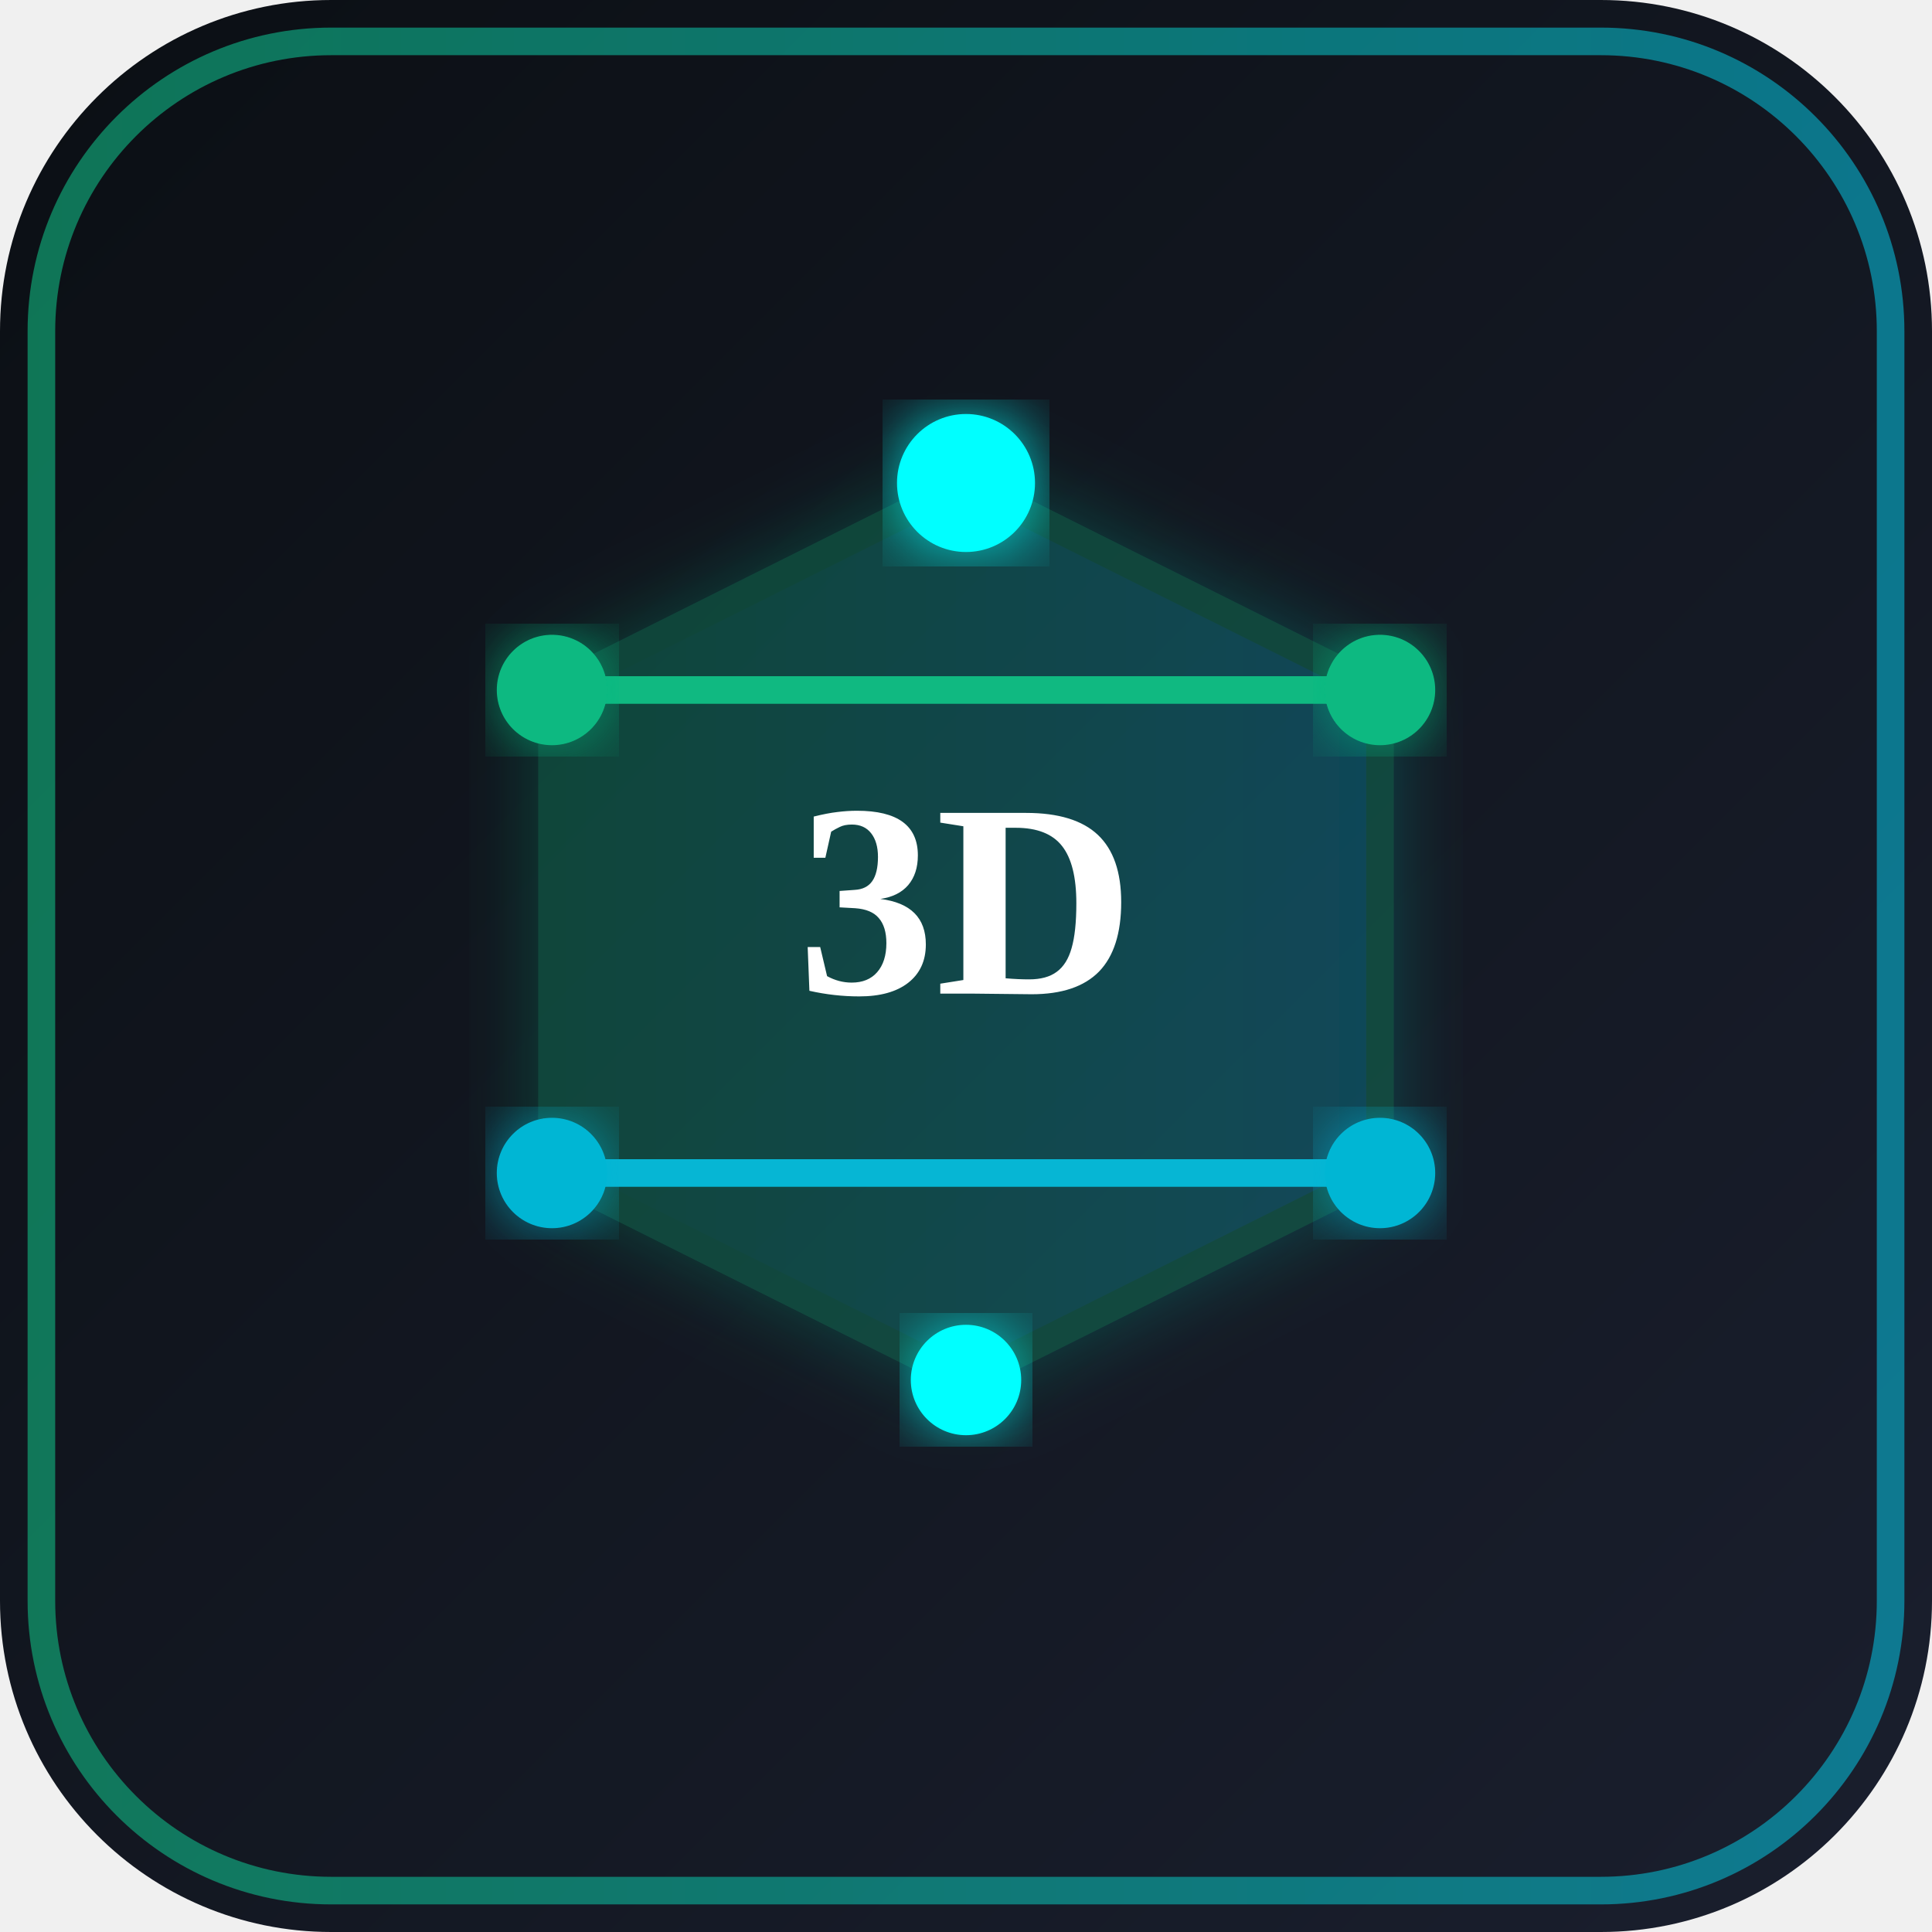
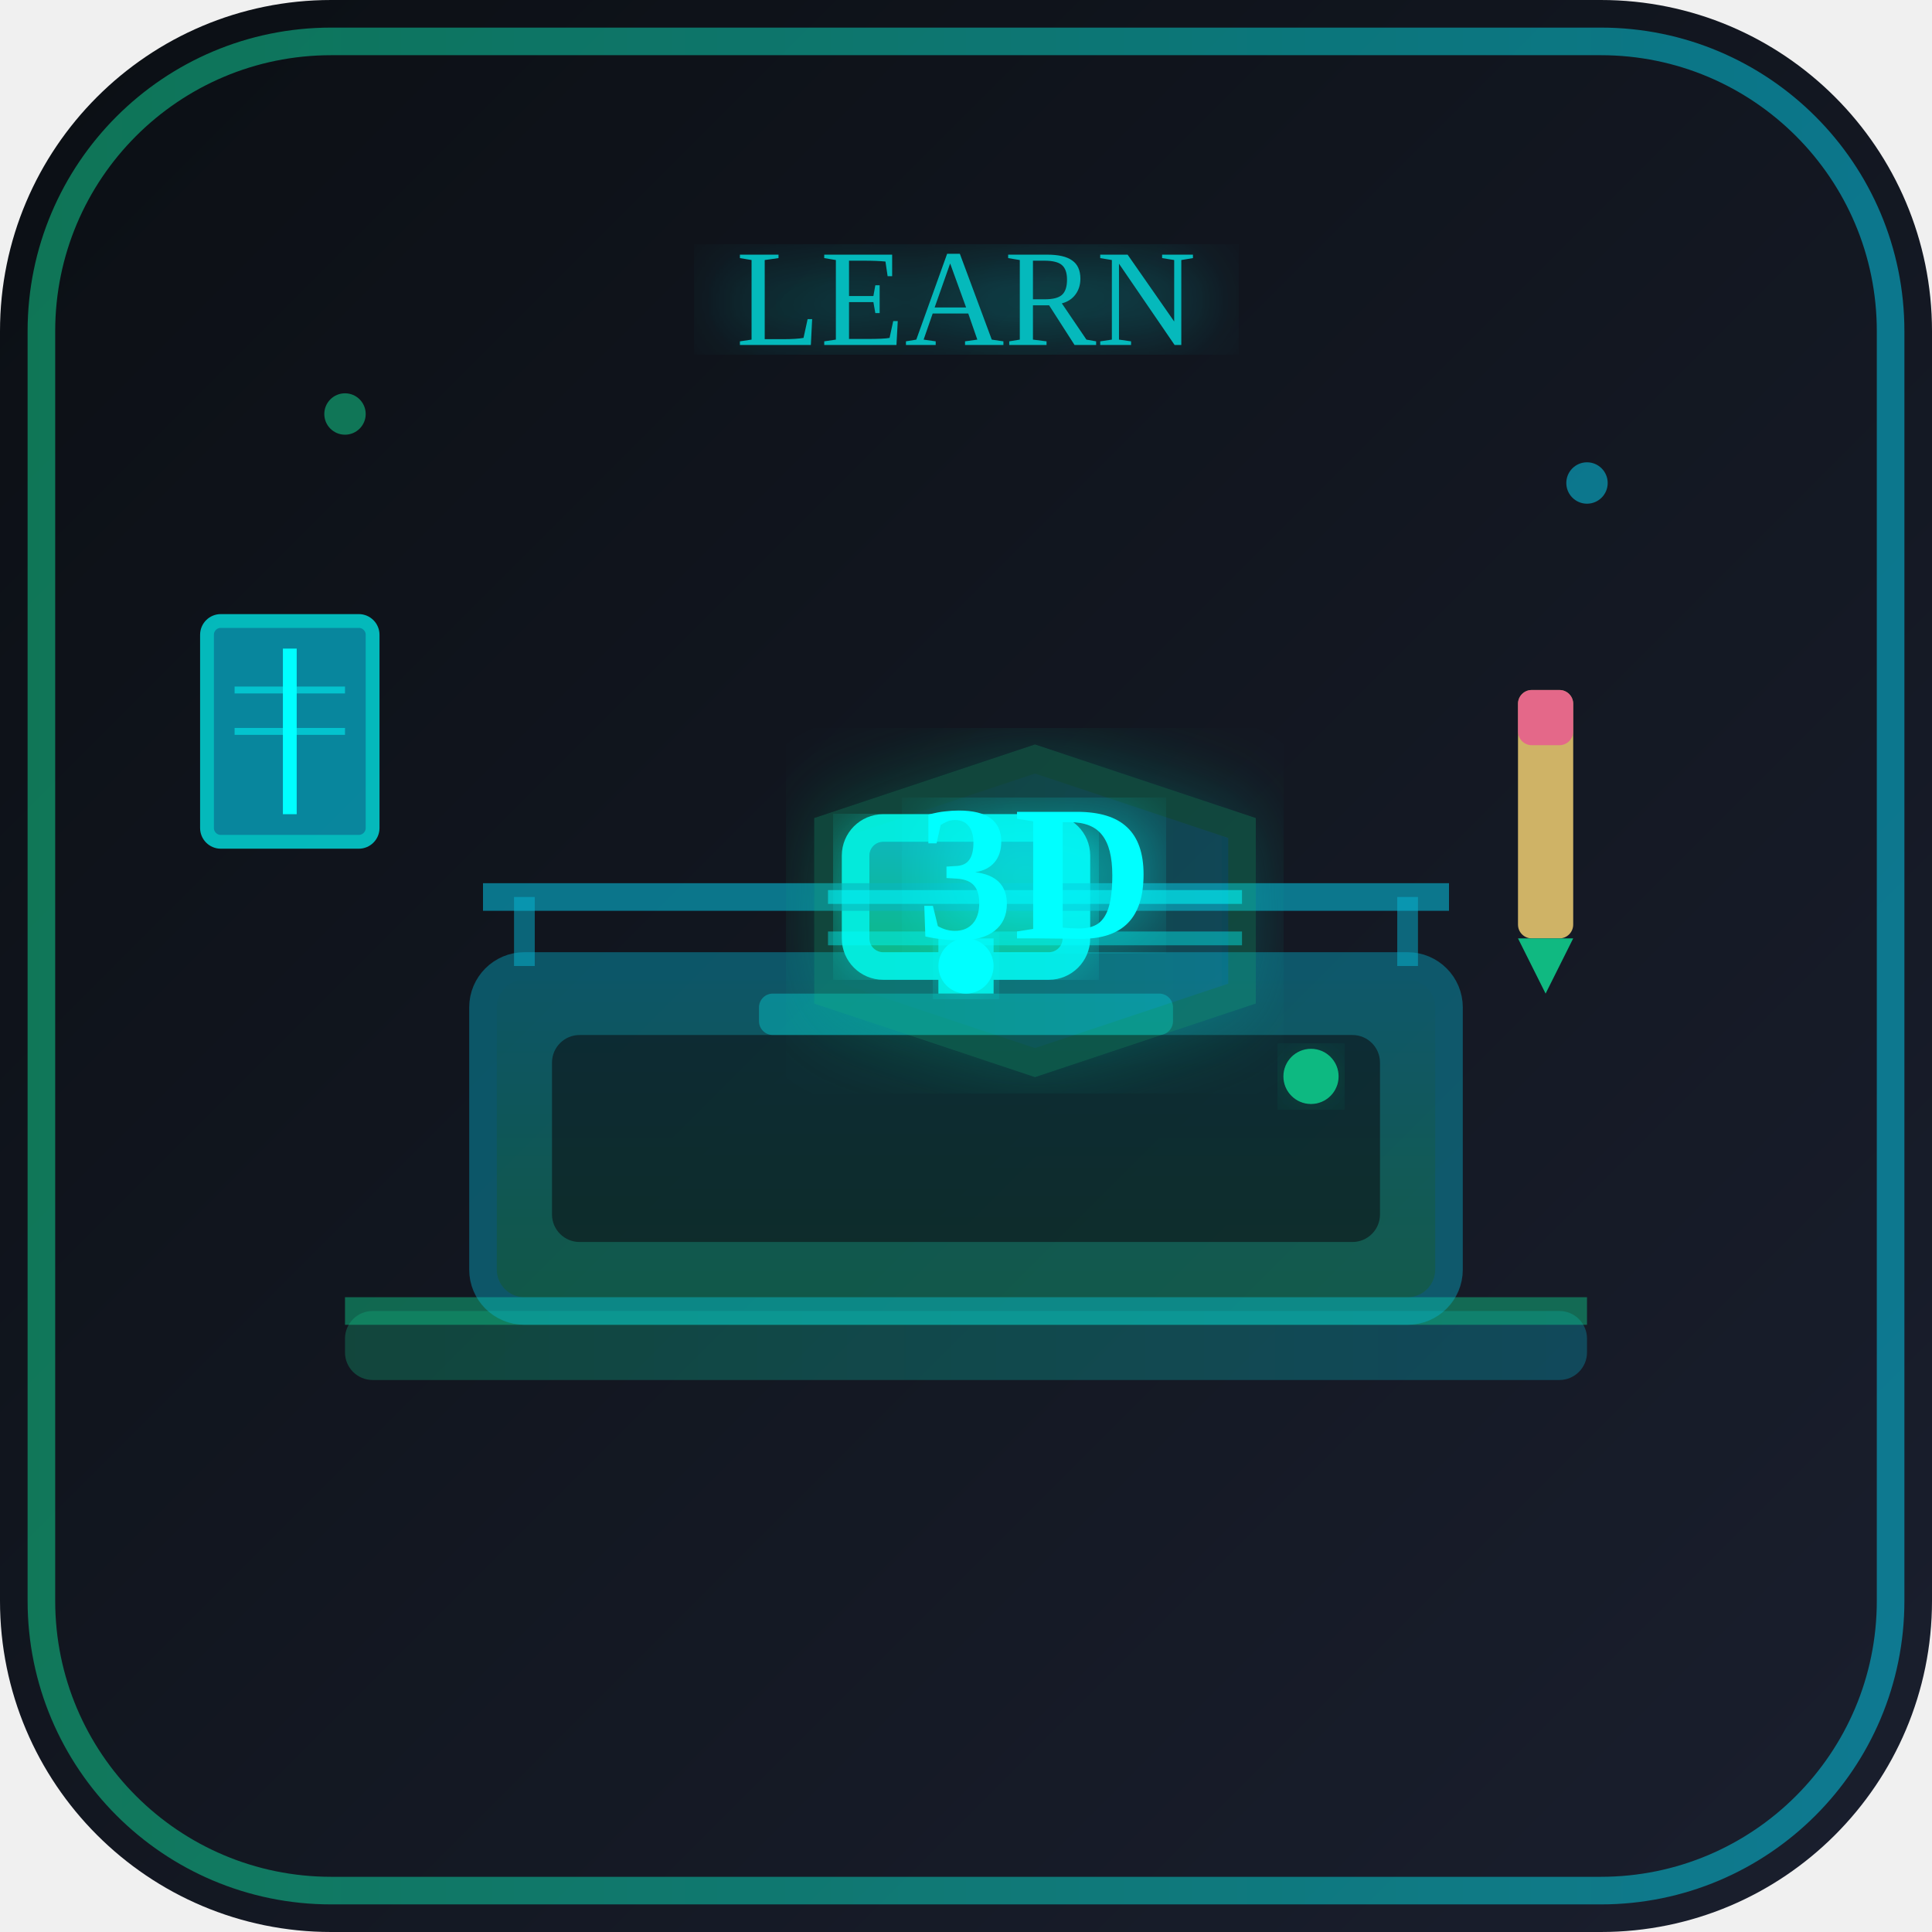
<svg xmlns="http://www.w3.org/2000/svg" viewBox="0 0 140 140" role="img">
  <defs>
    <linearGradient id="bg-edu" x1="0%" y1="0%" x2="100%" y2="100%">
      <stop offset="0%" stop-color="#0B0F14" />
      <stop offset="100%" stop-color="#1a1f2e" />
    </linearGradient>
    <linearGradient id="neon-edu" x1="0%" x2="100%">
      <stop offset="0%" stop-color="#10B981" />
      <stop offset="100%" stop-color="#06B6D4" />
+     </linearGradient>
+     <linearGradient id="printer-grad" x1="0%" y1="0%" x2="0%" y2="100%">
+       <stop offset="0%" stop-color="#06B6D4" />
+       <stop offset="100%" stop-color="#10B981" />
    </linearGradient>
    <filter id="glow-e">
      <feGaussianBlur stdDeviation="3" />
      <feMerge>
        <feMergeNode />
        <feMergeNode in="SourceGraphic" />
      </feMerge>
    </filter>
  </defs>
  <rect width="140" height="140" rx="24" fill="url(#bg-edu)" />
  <rect x="3" y="3" width="134" height="134" rx="21" fill="none" stroke="url(#neon-edu)" stroke-width="2" opacity="0.6" />
-   <path d="M70,35 L100,50 L100,85 L70,100 L40,85 L40,50 Z" fill="url(#neon-edu)" opacity="0.3" stroke="#10B981" stroke-width="2" filter="url(#glow-e)" />
-   <line x1="70" y1="35" x2="70" y2="100" stroke="#00FFFF" stroke-width="2" filter="url(#glow-e)" />
-   <line x1="40" y1="50" x2="100" y2="50" stroke="#10B981" stroke-width="2" />
-   <line x1="40" y1="85" x2="100" y2="85" stroke="#06B6D4" stroke-width="2" />
-   <circle cx="70" cy="35" r="5" fill="#00FFFF" filter="url(#glow-e)">
-     <animate attributeName="r" values="5;6;5" dur="1.5s" repeatCount="indefinite" />
+   <rect x="25" y="95" width="90" height="5" rx="2" fill="url(#neon-edu)" opacity="0.3" />
+   <line x1="25" y1="95" x2="115" y2="95" stroke="#10B981" stroke-width="2" opacity="0.5" />
+   <g class="printer">
+     <rect x="35" y="70" width="70" height="25" rx="3" fill="url(#printer-grad)" opacity="0.4" stroke="#06B6D4" stroke-width="2" />
+     <rect x="40" y="75" width="60" height="15" rx="2" fill="#0B0F14" opacity="0.6" />
+     <circle cx="95" cy="78" r="2" fill="#10B981" filter="url(#glow-e)">
+       <animate attributeName="opacity" values="1;0.3;1" dur="1s" repeatCount="indefinite" />
+     </circle>
+     <g class="extruder">
+       <rect x="62" y="60" width="16" height="10" rx="2" fill="url(#printer-grad)" stroke="#00FFFF" stroke-width="2" filter="url(#glow-e)">
+         <animateTransform attributeName="transform" type="translate" values="0,0; 10,0; 10,0; 0,0; 0,0" dur="6s" repeatCount="indefinite" />
+       </rect>
+       <rect x="68" y="68" width="4" height="4" fill="#00FFFF" filter="url(#glow-e)">
+         <animateTransform attributeName="transform" type="translate" values="0,0; 10,0; 10,0; 0,0; 0,0" dur="6s" repeatCount="indefinite" />
+       </rect>
+     </g>
+     <line x1="35" y1="65" x2="105" y2="65" stroke="#06B6D4" stroke-width="2" opacity="0.6" />
+     <line x1="38" y1="65" x2="38" y2="70" stroke="#06B6D4" stroke-width="1.5" opacity="0.5" />
+     <line x1="102" y1="65" x2="102" y2="70" stroke="#06B6D4" stroke-width="1.5" opacity="0.5" />
+   </g>
+   <g class="printed-object">
+     <rect x="55" y="72" width="30" height="3" rx="1" fill="#00FFFF" opacity="0.3" />
+     <path d="M60,60 L75,55 L90,60 L90,72 L75,77 L60,72 Z" fill="url(#neon-edu)" opacity="0.3" stroke="#10B981" stroke-width="2" filter="url(#glow-e)">
+       <animate attributeName="opacity" values="0.2;0.5;0.2" dur="3s" repeatCount="indefinite" />
+     </path>
+     <text x="75" y="68" fill="#00FFFF" font-size="14" text-anchor="middle" font-weight="bold" filter="url(#glow-e)">3D</text>
+     <line x1="60" y1="65" x2="90" y2="65" stroke="#00FFFF" stroke-width="1" opacity="0.5">
+       <animate attributeName="opacity" values="0.5;1;0.5" dur="2s" repeatCount="indefinite" />
+     </line>
+     <line x1="60" y1="68" x2="90" y2="68" stroke="#00FFFF" stroke-width="1" opacity="0.4">
+       <animate attributeName="opacity" values="0.4;0.9;0.4" dur="2s" begin="0.3s" repeatCount="indefinite" />
+     </line>
+   </g>
+   <circle cx="70" cy="70" r="2" fill="#00FFFF" filter="url(#glow-e)">
+     <animate attributeName="cy" values="68;70" dur="1s" repeatCount="indefinite" />
+     <animate attributeName="opacity" values="1;0.3" dur="1s" repeatCount="indefinite" />
+     <animateTransform attributeName="transform" type="translate" values="0,0; 10,0; 10,0; 0,0; 0,0" dur="6s" repeatCount="indefinite" />
  </circle>
-   <circle cx="100" cy="50" r="4" fill="#10B981" filter="url(#glow-e)" />
-   <circle cx="100" cy="85" r="4" fill="#06B6D4" filter="url(#glow-e)" />
-   <circle cx="70" cy="100" r="4" fill="#00FFFF" filter="url(#glow-e)" />
-   <circle cx="40" cy="85" r="4" fill="#06B6D4" filter="url(#glow-e)" />
-   <circle cx="40" cy="50" r="4" fill="#10B981" filter="url(#glow-e)" />
-   <text x="70" y="72" fill="#FFFFFF" font-size="20" text-anchor="middle" font-weight="bold">3D</text>
+   <g class="education-icons">
+     <g transform="translate(15, 45)">
+       <rect x="0" y="0" width="12" height="16" rx="1" fill="#06B6D4" opacity="0.7" stroke="#00FFFF" stroke-width="1">
+         <animate attributeName="y" values="0;-3;0" dur="3s" repeatCount="indefinite" />
+       </rect>
+       <line x1="6" y1="2" x2="6" y2="14" stroke="#00FFFF" stroke-width="1" />
+       <line x1="2" y1="5" x2="10" y2="5" stroke="#00FFFF" stroke-width="0.5" opacity="0.5" />
+       <line x1="2" y1="8" x2="10" y2="8" stroke="#00FFFF" stroke-width="0.5" opacity="0.5" />
+     </g>
+     <g transform="translate(110, 50)">
+       <rect x="0" y="0" width="4" height="18" rx="1" fill="#FEDA77" opacity="0.8">
+         <animate attributeName="y" values="0;-3;0" dur="2.5s" repeatCount="indefinite" />
+       </rect>
+       <path d="M0 18 L2 22 L4 18 Z" fill="#10B981" />
+       <rect x="0" y="0" width="4" height="4" rx="1" fill="#EC4899" opacity="0.7" />
+     </g>
+   </g>
+   <g class="particles">
+     <circle cx="25" cy="30" r="1.5" fill="#10B981" opacity="0.6">
+       <animate attributeName="cy" values="30;20;30" dur="4s" repeatCount="indefinite" />
+       <animate attributeName="opacity" values="0.6;0.2;0.6" dur="4s" repeatCount="indefinite" />
+     </circle>
+     <circle cx="115" cy="35" r="1.5" fill="#06B6D4" opacity="0.6">
+       <animate attributeName="cy" values="35;25;35" dur="3.5s" repeatCount="indefinite" />
+       <animate attributeName="opacity" values="0.6;0.2;0.6" dur="3.5s" repeatCount="indefinite" />
+     </circle>
+   </g>
+   <text x="70" y="25" fill="#00FFFF" font-size="10" text-anchor="middle" opacity="0.7" filter="url(#glow-e)">LEARN</text>
</svg>
